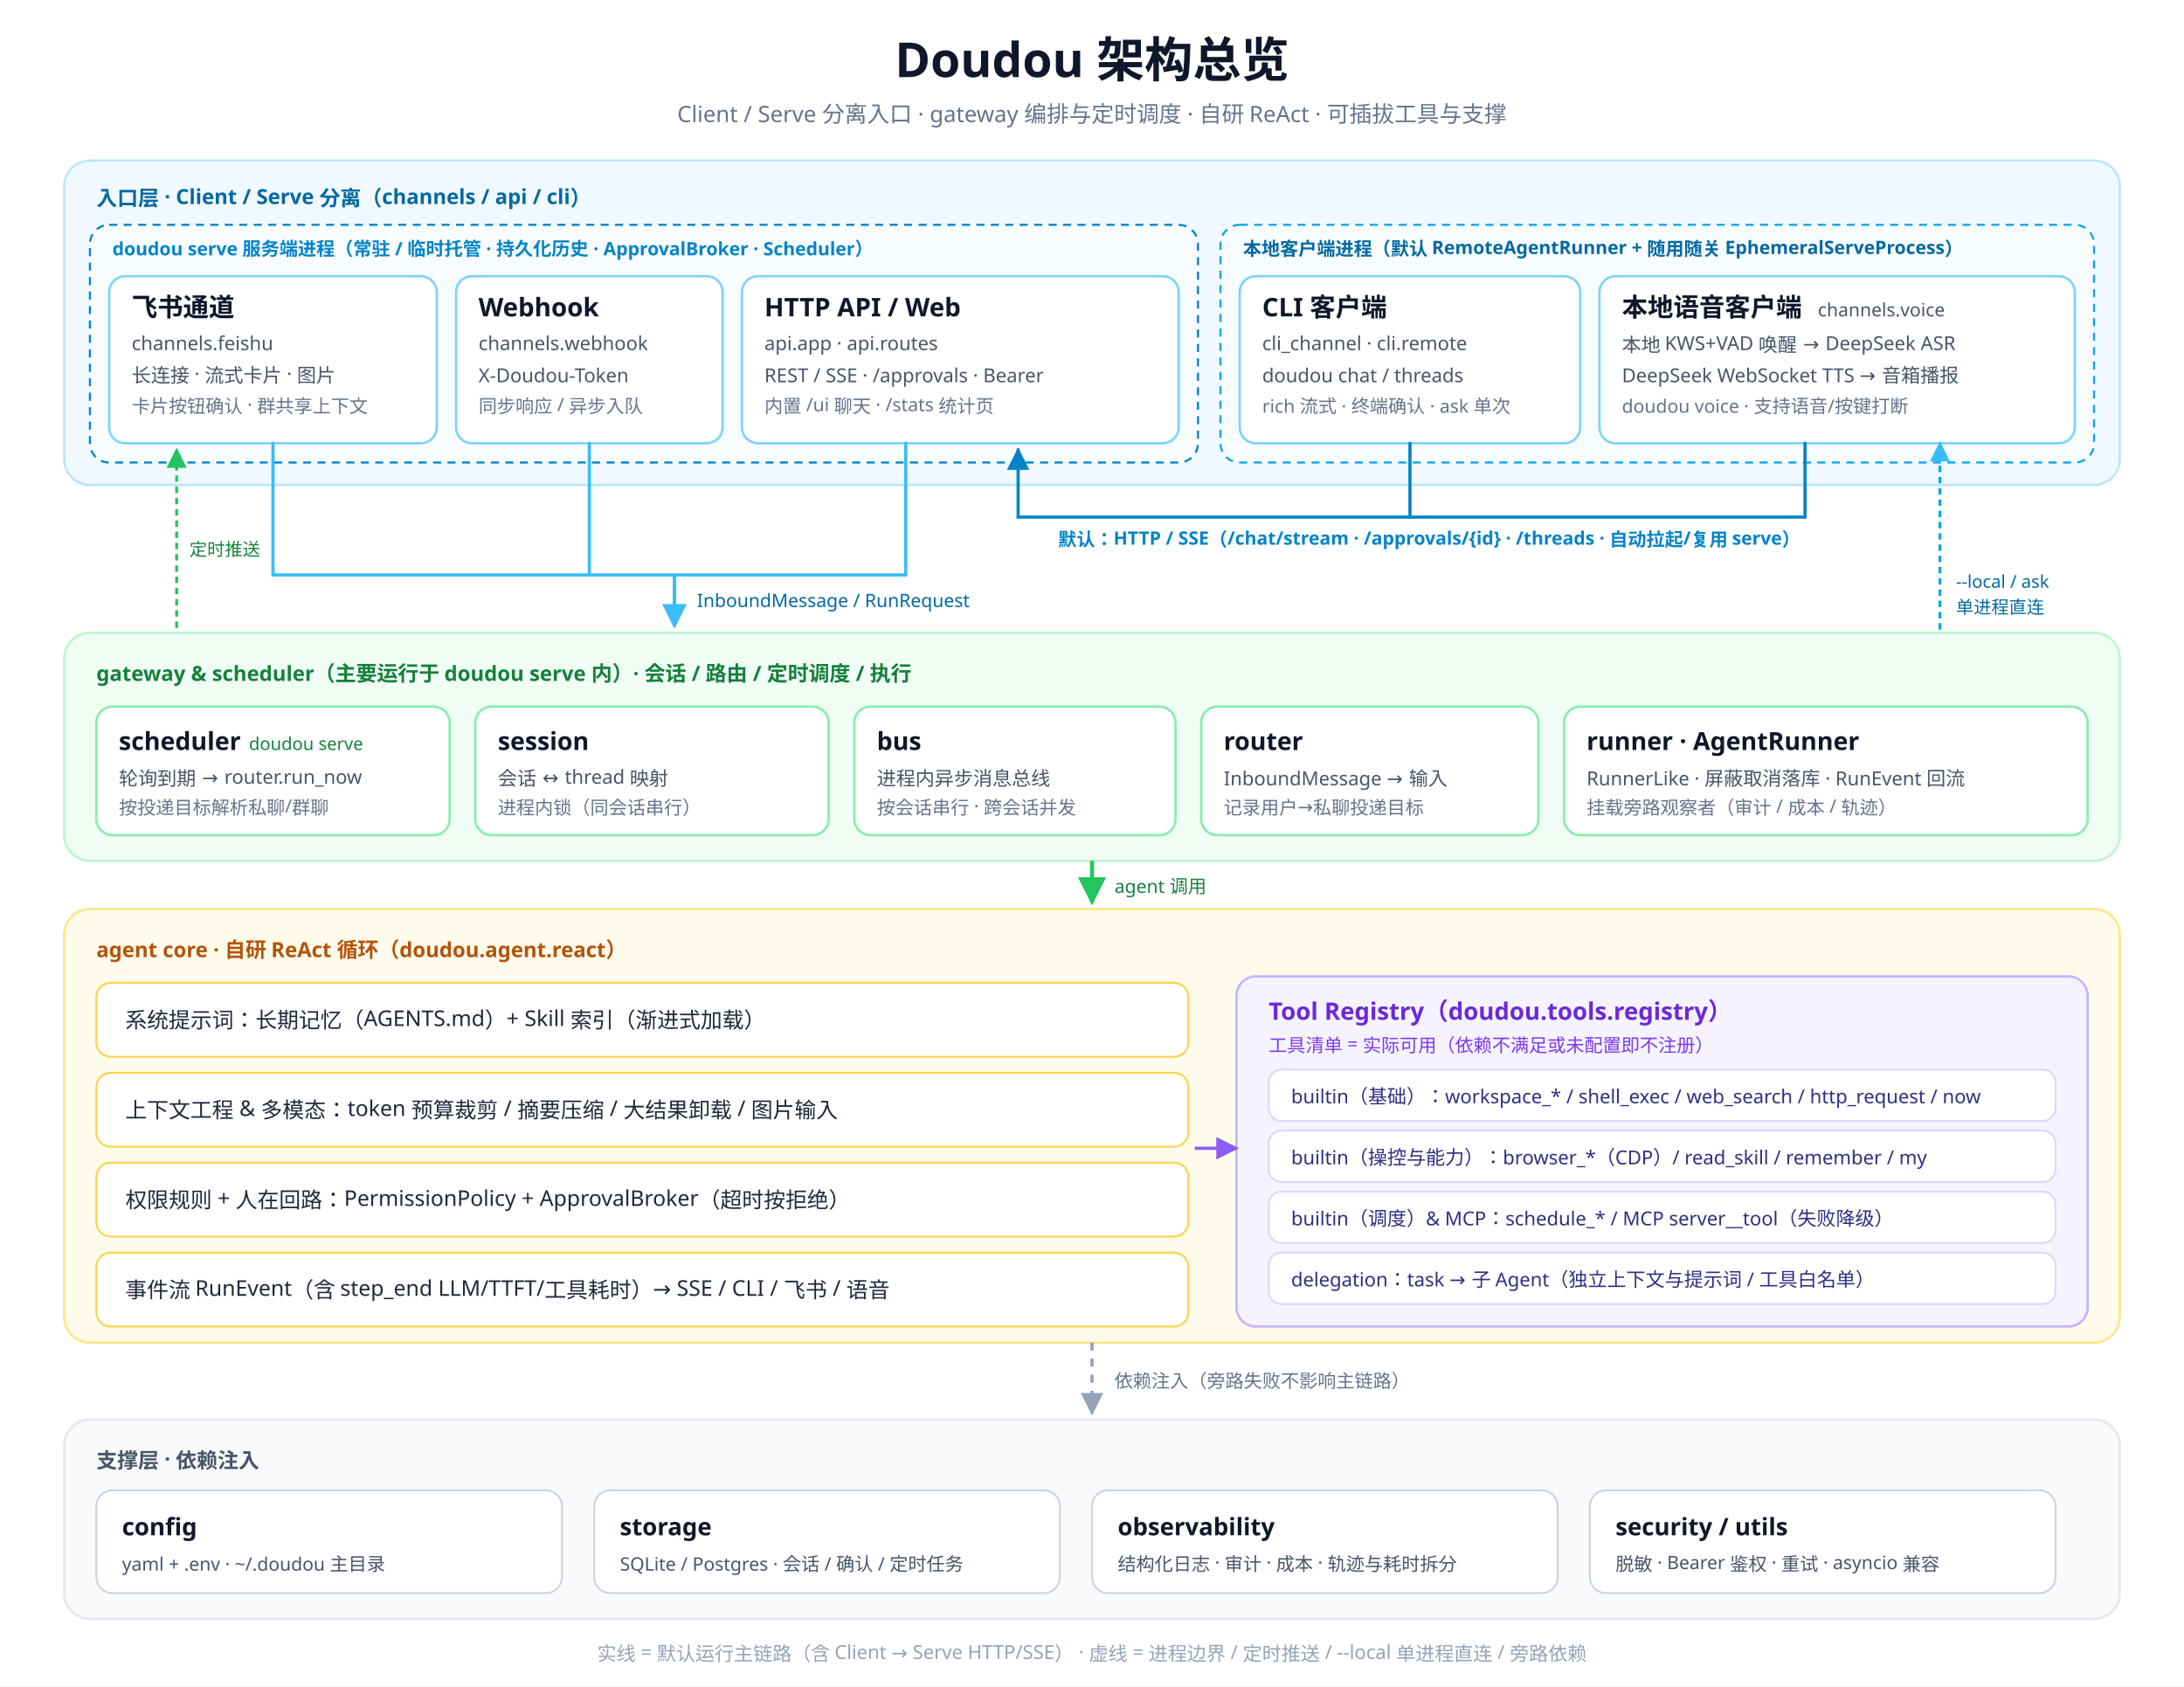
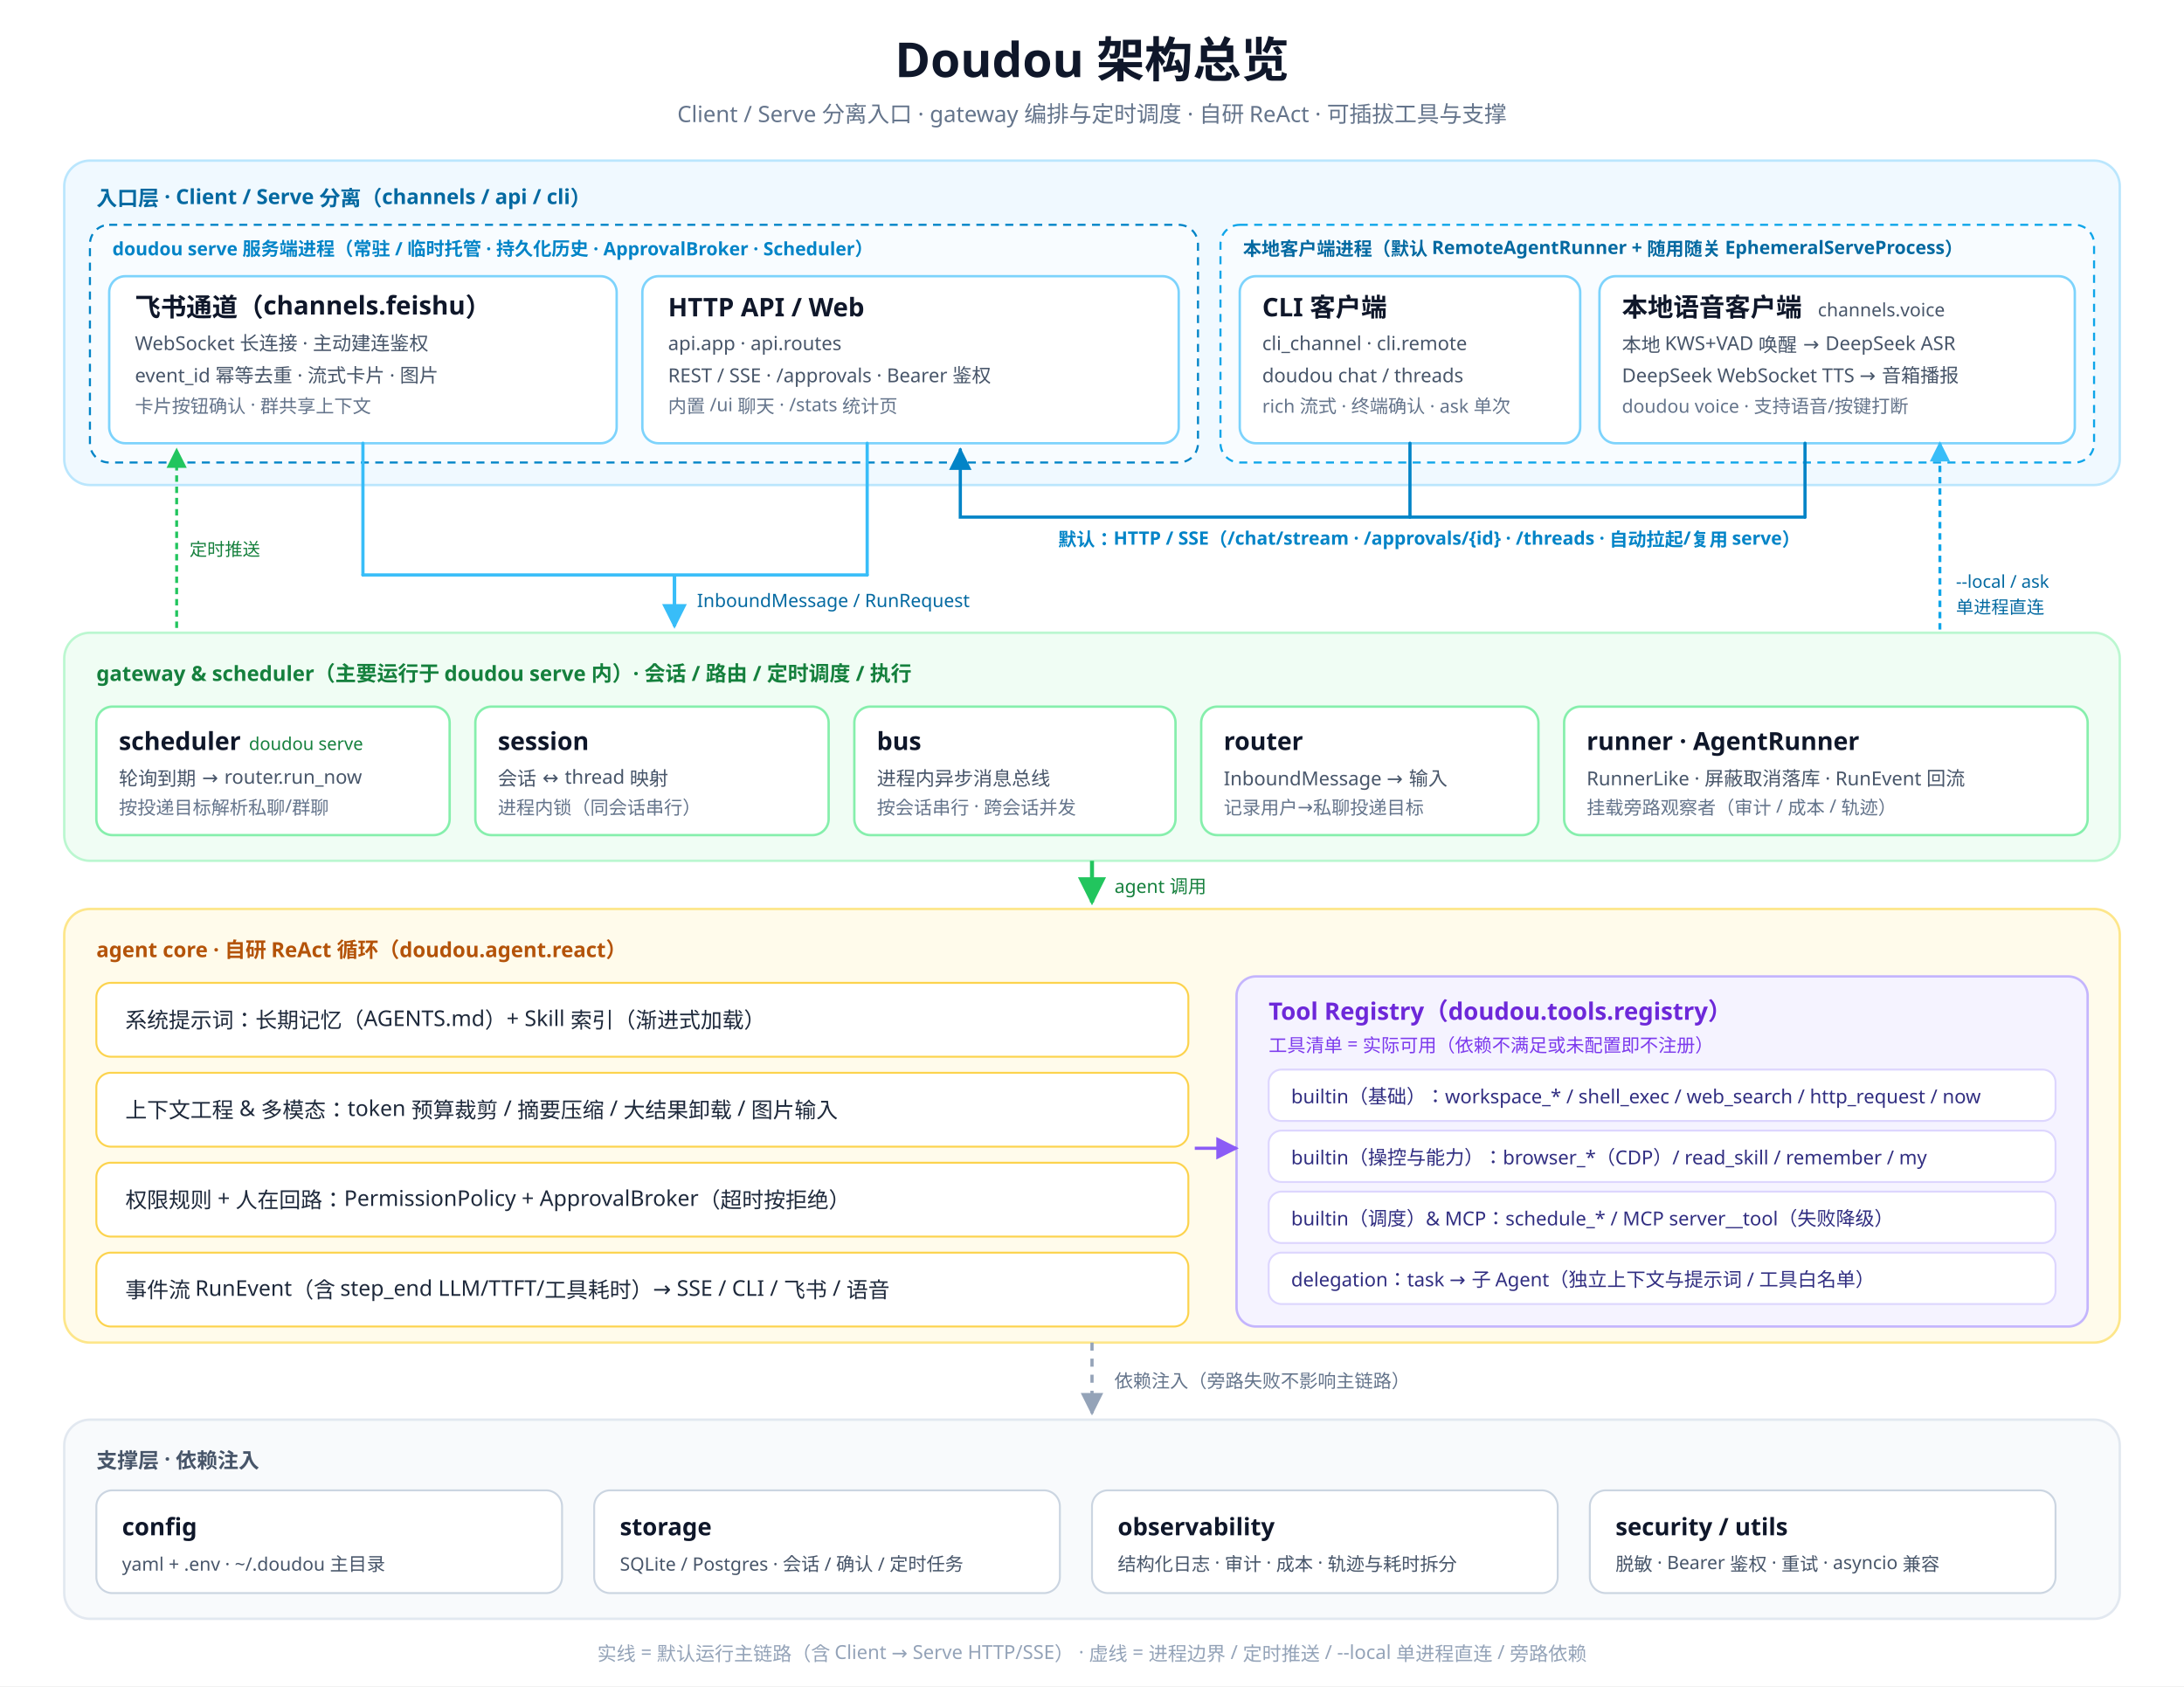
<svg xmlns="http://www.w3.org/2000/svg" width="1360" height="1050" viewBox="0 0 1360 1050" font-family="'Microsoft YaHei', 'PingFang SC', 'Noto Sans SC', 'Source Han Sans SC', sans-serif" role="img" aria-labelledby="title description">
  <defs>
    <marker id="arrow-sky" viewBox="0 0 10 10" refX="9" refY="5" markerWidth="7" markerHeight="7" orient="auto-start-reverse">
      <path d="M0,0 L10,5 L0,10 z" fill="#38bdf8" />
    </marker>
    <marker id="arrow-blue" viewBox="0 0 10 10" refX="9" refY="5" markerWidth="7" markerHeight="7" orient="auto-start-reverse">
      <path d="M0,0 L10,5 L0,10 z" fill="#0284c7" />
    </marker>
    <marker id="arrow-green" viewBox="0 0 10 10" refX="9" refY="5" markerWidth="7" markerHeight="7" orient="auto-start-reverse">
      <path d="M0,0 L10,5 L0,10 z" fill="#22c55e" />
    </marker>
    <marker id="arrow-violet" viewBox="0 0 10 10" refX="9" refY="5" markerWidth="7" markerHeight="7" orient="auto-start-reverse">
      <path d="M0,0 L10,5 L0,10 z" fill="#8b5cf6" />
    </marker>
    <marker id="arrow-slate" viewBox="0 0 10 10" refX="9" refY="5" markerWidth="7" markerHeight="7" orient="auto-start-reverse">
      <path d="M0,0 L10,5 L0,10 z" fill="#94a3b8" />
    </marker>
  </defs>
  <rect width="1360" height="1050" fill="#ffffff" />
  <text x="680" y="48" text-anchor="middle" font-size="30" font-weight="700" fill="#0f172a">Doudou 架构总览</text>
  <text x="680" y="76" text-anchor="middle" font-size="14" fill="#64748b">Client / Serve 分离入口 · gateway 编排与定时调度 · 自研 ReAct · 可插拔工具与支撑</text>
  <rect x="40" y="100" width="1280" height="202" rx="16" fill="#f0f9ff" stroke="#bae6fd" stroke-width="1.5" />
  <text x="60" y="128" font-size="13" font-weight="600" fill="#0369a1">入口层 · Client / Serve 分离（channels / api / cli）</text>
  <rect x="56" y="140" width="690" height="148" rx="12" fill="#ffffff" fill-opacity="0.55" stroke="#0284c7" stroke-dasharray="5 4" stroke-width="1.3" />
  <text x="70" y="159" font-size="11.5" font-weight="600" fill="#0284c7">doudou serve 服务端进程（常驻 / 临时托管 · 持久化历史 · ApprovalBroker · Scheduler）</text>
  <rect x="760" y="140" width="544" height="148" rx="12" fill="#ffffff" fill-opacity="0.55" stroke="#0ea5e9" stroke-dasharray="5 4" stroke-width="1.3" />
  <text x="774" y="159" font-size="11.5" font-weight="600" fill="#0369a1">本地客户端进程（默认 RemoteAgentRunner + 随用随关 EphemeralServeProcess）</text>
  <g font-size="12" fill="#475569">
-     <rect x="68" y="172" width="204" height="104" rx="10" fill="#ffffff" stroke="#7dd3fc" stroke-width="1.5" />
-     <text x="82" y="197" font-size="16" font-weight="600" fill="#0f172a">飞书通道</text>
-     <text x="82" y="218">channels.feishu</text>
-     <text x="82" y="238">长连接 · 流式卡片 · 图片</text>
-     <text x="82" y="257" font-size="11.5" fill="#64748b">卡片按钮确认 · 群共享上下文</text>
-     <rect x="284" y="172" width="166" height="104" rx="10" fill="#ffffff" stroke="#7dd3fc" stroke-width="1.5" />
-     <text x="298" y="197" font-size="16" font-weight="600" fill="#0f172a">Webhook</text>
-     <text x="298" y="218">channels.webhook</text>
-     <text x="298" y="238">X-Doudou-Token</text>
-     <text x="298" y="257" font-size="11.5" fill="#64748b">同步响应 / 异步入队</text>
-     <rect x="462" y="172" width="272" height="104" rx="10" fill="#ffffff" stroke="#7dd3fc" stroke-width="1.5" />
-     <text x="476" y="197" font-size="16" font-weight="600" fill="#0f172a">HTTP API / Web</text>
-     <text x="476" y="218">api.app · api.routes</text>
-     <text x="476" y="238">REST / SSE · /approvals · Bearer</text>
-     <text x="476" y="257" font-size="11.5" fill="#64748b">内置 /ui 聊天 · /stats 统计页</text>
+     <rect x="68" y="172" width="316" height="104" rx="10" fill="#ffffff" stroke="#7dd3fc" stroke-width="1.5" />
+     <text x="84" y="197" font-size="16" font-weight="600" fill="#0f172a">飞书通道（channels.feishu）</text>
+     <text x="84" y="218">WebSocket 长连接 · 主动建连鉴权</text>
+     <text x="84" y="238">event_id 幂等去重 · 流式卡片 · 图片</text>
+     <text x="84" y="257" font-size="11.5" fill="#64748b">卡片按钮确认 · 群共享上下文</text>
+     <rect x="400" y="172" width="334" height="104" rx="10" fill="#ffffff" stroke="#7dd3fc" stroke-width="1.5" />
+     <text x="416" y="197" font-size="16" font-weight="600" fill="#0f172a">HTTP API / Web</text>
+     <text x="416" y="218">api.app · api.routes</text>
+     <text x="416" y="238">REST / SSE · /approvals · Bearer 鉴权</text>
+     <text x="416" y="257" font-size="11.5" fill="#64748b">内置 /ui 聊天 · /stats 统计页</text>
    <rect x="772" y="172" width="212" height="104" rx="10" fill="#ffffff" stroke="#7dd3fc" stroke-width="1.5" />
    <text x="786" y="197" font-size="16" font-weight="600" fill="#0f172a">CLI 客户端</text>
    <text x="786" y="218">cli_channel · cli.remote</text>
    <text x="786" y="238">doudou chat / threads</text>
    <text x="786" y="257" font-size="11.5" fill="#64748b">rich 流式 · 终端确认 · ask 单次</text>
    <rect x="996" y="172" width="296" height="104" rx="10" fill="#ffffff" stroke="#7dd3fc" stroke-width="1.5" />
    <text x="1010" y="197" font-size="16" font-weight="600" fill="#0f172a">本地语音客户端</text>
    <text x="1132" y="197" font-size="11.5" fill="#475569">channels.voice</text>
    <text x="1010" y="219">本地 KWS+VAD 唤醒 → DeepSeek ASR</text>
    <text x="1010" y="238">DeepSeek WebSocket TTS → 音箱播报</text>
    <text x="1010" y="257" font-size="11.5" fill="#64748b">doudou voice · 支持语音/按键打断</text>
  </g>
  <path d="M878,276 V322 M1124,276 V322" stroke="#0284c7" stroke-width="2" fill="none" stroke-linecap="round" />
-   <path d="M1124,322 H634 V280" stroke="#0284c7" stroke-width="2" fill="none" stroke-linecap="round" marker-end="url(#arrow-blue)" />
+   <path d="M1124,322 H598 V280" stroke="#0284c7" stroke-width="2" fill="none" stroke-linecap="round" marker-end="url(#arrow-blue)" />
  <text x="890" y="340" text-anchor="middle" font-size="11.5" font-weight="600" fill="#0284c7">默认：HTTP / SSE（/chat/stream · /approvals/{id} · /threads · 自动拉起/复用 serve）</text>
-   <path d="M170,276 V358 M367,276 V358 M564,276 V358" stroke="#38bdf8" stroke-width="2" fill="none" stroke-linecap="round" />
-   <path d="M170,358 H564" stroke="#38bdf8" stroke-width="2" fill="none" stroke-linecap="round" />
+   <path d="M226,276 V358 M540,276 V358" stroke="#38bdf8" stroke-width="2" fill="none" stroke-linecap="round" />
+   <path d="M226,358 H540" stroke="#38bdf8" stroke-width="2" fill="none" stroke-linecap="round" />
  <line x1="420" y1="358" x2="420" y2="390" stroke="#38bdf8" stroke-width="2.2" marker-end="url(#arrow-sky)" />
  <text x="434" y="378" font-size="11.5" fill="#0369a1">InboundMessage / RunRequest</text>
  <line x1="1208" y1="276" x2="1208" y2="436" stroke="#0ea5e9" stroke-width="1.8" stroke-dasharray="4 3" marker-start="url(#arrow-sky)" marker-end="url(#arrow-sky)" />
  <text x="1218" y="366" font-size="11" fill="#0369a1">--local / ask</text>
  <text x="1218" y="382" font-size="11" fill="#0369a1">单进程直连</text>
  <line x1="110" y1="440" x2="110" y2="280" stroke="#22c55e" stroke-width="1.8" stroke-dasharray="4 3" marker-end="url(#arrow-green)" />
  <text x="118" y="346" font-size="11" fill="#15803d">定时推送</text>
  <rect x="40" y="394" width="1280" height="142" rx="16" fill="#f0fdf4" stroke="#bbf7d0" stroke-width="1.5" />
  <text x="60" y="424" font-size="13" font-weight="600" fill="#15803d">gateway &amp; scheduler（主要运行于 doudou serve 内）· 会话 / 路由 / 定时调度 / 执行</text>
  <g>
    <rect x="60" y="440" width="220" height="80" rx="10" fill="#ffffff" stroke="#86efac" stroke-width="1.5" />
    <text x="74" y="467" font-size="15.5" font-weight="600" fill="#0f172a">scheduler</text>
    <text x="155" y="467" font-size="11" fill="#15803d">doudou serve</text>
    <text x="74" y="489" font-size="12" fill="#475569">轮询到期 → router.run_now</text>
    <text x="74" y="507" font-size="11.5" fill="#64748b">按投递目标解析私聊/群聊</text>
    <rect x="296" y="440" width="220" height="80" rx="10" fill="#ffffff" stroke="#86efac" stroke-width="1.5" />
    <text x="310" y="467" font-size="15.5" font-weight="600" fill="#0f172a">session</text>
    <text x="310" y="489" font-size="12" fill="#475569">会话 ↔ thread 映射</text>
    <text x="310" y="507" font-size="11.5" fill="#64748b">进程内锁（同会话串行）</text>
    <rect x="532" y="440" width="200" height="80" rx="10" fill="#ffffff" stroke="#86efac" stroke-width="1.5" />
    <text x="546" y="467" font-size="15.5" font-weight="600" fill="#0f172a">bus</text>
    <text x="546" y="489" font-size="12" fill="#475569">进程内异步消息总线</text>
    <text x="546" y="507" font-size="11.5" fill="#64748b">按会话串行 · 跨会话并发</text>
    <rect x="748" y="440" width="210" height="80" rx="10" fill="#ffffff" stroke="#86efac" stroke-width="1.5" />
    <text x="762" y="467" font-size="15.5" font-weight="600" fill="#0f172a">router</text>
    <text x="762" y="489" font-size="12" fill="#475569">InboundMessage → 输入</text>
    <text x="762" y="507" font-size="11.5" fill="#64748b">记录用户→私聊投递目标</text>
    <rect x="974" y="440" width="326" height="80" rx="10" fill="#ffffff" stroke="#86efac" stroke-width="1.5" />
    <text x="988" y="467" font-size="15.5" font-weight="600" fill="#0f172a">runner · AgentRunner</text>
    <text x="988" y="489" font-size="12" fill="#475569">RunnerLike · 屏蔽取消落库 · RunEvent 回流</text>
    <text x="988" y="507" font-size="11.5" fill="#64748b">挂载旁路观察者（审计 / 成本 / 轨迹）</text>
  </g>
  <line x1="680" y1="536" x2="680" y2="562" stroke="#22c55e" stroke-width="2.5" marker-end="url(#arrow-green)" />
  <text x="694" y="556" font-size="11.5" fill="#15803d">agent 调用</text>
  <rect x="40" y="566" width="1280" height="270" rx="16" fill="#fffbeb" stroke="#fde68a" stroke-width="1.5" />
  <text x="60" y="596" font-size="13" font-weight="600" fill="#b45309">agent core · 自研 ReAct 循环（doudou.agent.react）</text>
  <g font-size="13.5" fill="#1e293b">
    <rect x="60" y="612" width="680" height="46" rx="9" fill="#ffffff" stroke="#fcd34d" stroke-width="1.2" />
    <text x="78" y="640">系统提示词：长期记忆（AGENTS.md）+ Skill 索引（渐进式加载）</text>
    <rect x="60" y="668" width="680" height="46" rx="9" fill="#ffffff" stroke="#fcd34d" stroke-width="1.2" />
    <text x="78" y="696">上下文工程 &amp; 多模态：token 预算裁剪 / 摘要压缩 / 大结果卸载 / 图片输入</text>
    <rect x="60" y="724" width="680" height="46" rx="9" fill="#ffffff" stroke="#fcd34d" stroke-width="1.2" />
    <text x="78" y="752">权限规则 + 人在回路：PermissionPolicy + ApprovalBroker（超时按拒绝）</text>
    <rect x="60" y="780" width="680" height="46" rx="9" fill="#ffffff" stroke="#fcd34d" stroke-width="1.2" />
    <text x="78" y="808">事件流 RunEvent（含 step_end LLM/TTFT/工具耗时）→ SSE / CLI / 飞书 / 语音</text>
  </g>
  <rect x="770" y="608" width="530" height="218" rx="12" fill="#f5f3ff" stroke="#c4b5fd" stroke-width="1.5" />
  <text x="790" y="635" font-size="15" font-weight="700" fill="#6d28d9">Tool Registry（doudou.tools.registry）</text>
  <text x="790" y="655" font-size="11.5" fill="#7c3aed">工具清单 = 实际可用（依赖不满足或未配置即不注册）</text>
  <g>
    <rect x="790" y="666" width="490" height="32" rx="8" fill="#ffffff" stroke="#ddd6fe" stroke-width="1.2" />
    <text x="804" y="687" font-size="12" fill="#312e81">builtin（基础）：workspace_* / shell_exec / web_search / http_request / now</text>
    <rect x="790" y="704" width="490" height="32" rx="8" fill="#ffffff" stroke="#ddd6fe" stroke-width="1.2" />
    <text x="804" y="725" font-size="12" fill="#312e81">builtin（操控与能力）：browser_*（CDP）/ read_skill / remember / my</text>
    <rect x="790" y="742" width="490" height="32" rx="8" fill="#ffffff" stroke="#ddd6fe" stroke-width="1.2" />
    <text x="804" y="763" font-size="12" fill="#312e81">builtin（调度）&amp; MCP：schedule_* / MCP server__tool（失败降级）</text>
    <rect x="790" y="780" width="490" height="32" rx="8" fill="#ffffff" stroke="#ddd6fe" stroke-width="1.2" />
    <text x="804" y="801" font-size="12" fill="#312e81">delegation：task → 子 Agent（独立上下文与提示词 / 工具白名单）</text>
  </g>
  <line x1="770" y1="715" x2="744" y2="715" stroke="#8b5cf6" stroke-width="2" marker-start="url(#arrow-violet)" />
  <line x1="680" y1="836" x2="680" y2="880" stroke="#94a3b8" stroke-width="2" stroke-dasharray="5 5" marker-end="url(#arrow-slate)" />
  <text x="694" y="864" font-size="11.5" fill="#64748b">依赖注入（旁路失败不影响主链路）</text>
  <rect x="40" y="884" width="1280" height="124" rx="16" fill="#f8fafc" stroke="#e2e8f0" stroke-width="1.5" />
  <text x="60" y="914" font-size="13" font-weight="600" fill="#475569">支撑层 · 依赖注入</text>
  <g>
    <rect x="60" y="928" width="290" height="64" rx="10" fill="#ffffff" stroke="#cbd5e1" stroke-width="1.2" />
    <text x="76" y="956" font-size="15" font-weight="600" fill="#0f172a">config</text>
    <text x="76" y="978" font-size="11.5" fill="#475569">yaml + .env · ~/.doudou 主目录</text>
    <rect x="370" y="928" width="290" height="64" rx="10" fill="#ffffff" stroke="#cbd5e1" stroke-width="1.2" />
    <text x="386" y="956" font-size="15" font-weight="600" fill="#0f172a">storage</text>
    <text x="386" y="978" font-size="11.5" fill="#475569">SQLite / Postgres · 会话 / 确认 / 定时任务</text>
    <rect x="680" y="928" width="290" height="64" rx="10" fill="#ffffff" stroke="#cbd5e1" stroke-width="1.2" />
    <text x="696" y="956" font-size="15" font-weight="600" fill="#0f172a">observability</text>
    <text x="696" y="978" font-size="11.5" fill="#475569">结构化日志 · 审计 · 成本 · 轨迹与耗时拆分</text>
    <rect x="990" y="928" width="290" height="64" rx="10" fill="#ffffff" stroke="#cbd5e1" stroke-width="1.2" />
    <text x="1006" y="956" font-size="15" font-weight="600" fill="#0f172a">security / utils</text>
    <text x="1006" y="978" font-size="11.5" fill="#475569">脱敏 · Bearer 鉴权 · 重试 · asyncio 兼容</text>
  </g>
  <text x="680" y="1034" text-anchor="middle" font-size="12" fill="#94a3b8">实线 = 默认运行主链路（含 Client → Serve HTTP/SSE） · 虚线 = 进程边界 / 定时推送 / --local 单进程直连 / 旁路依赖</text>
</svg>
